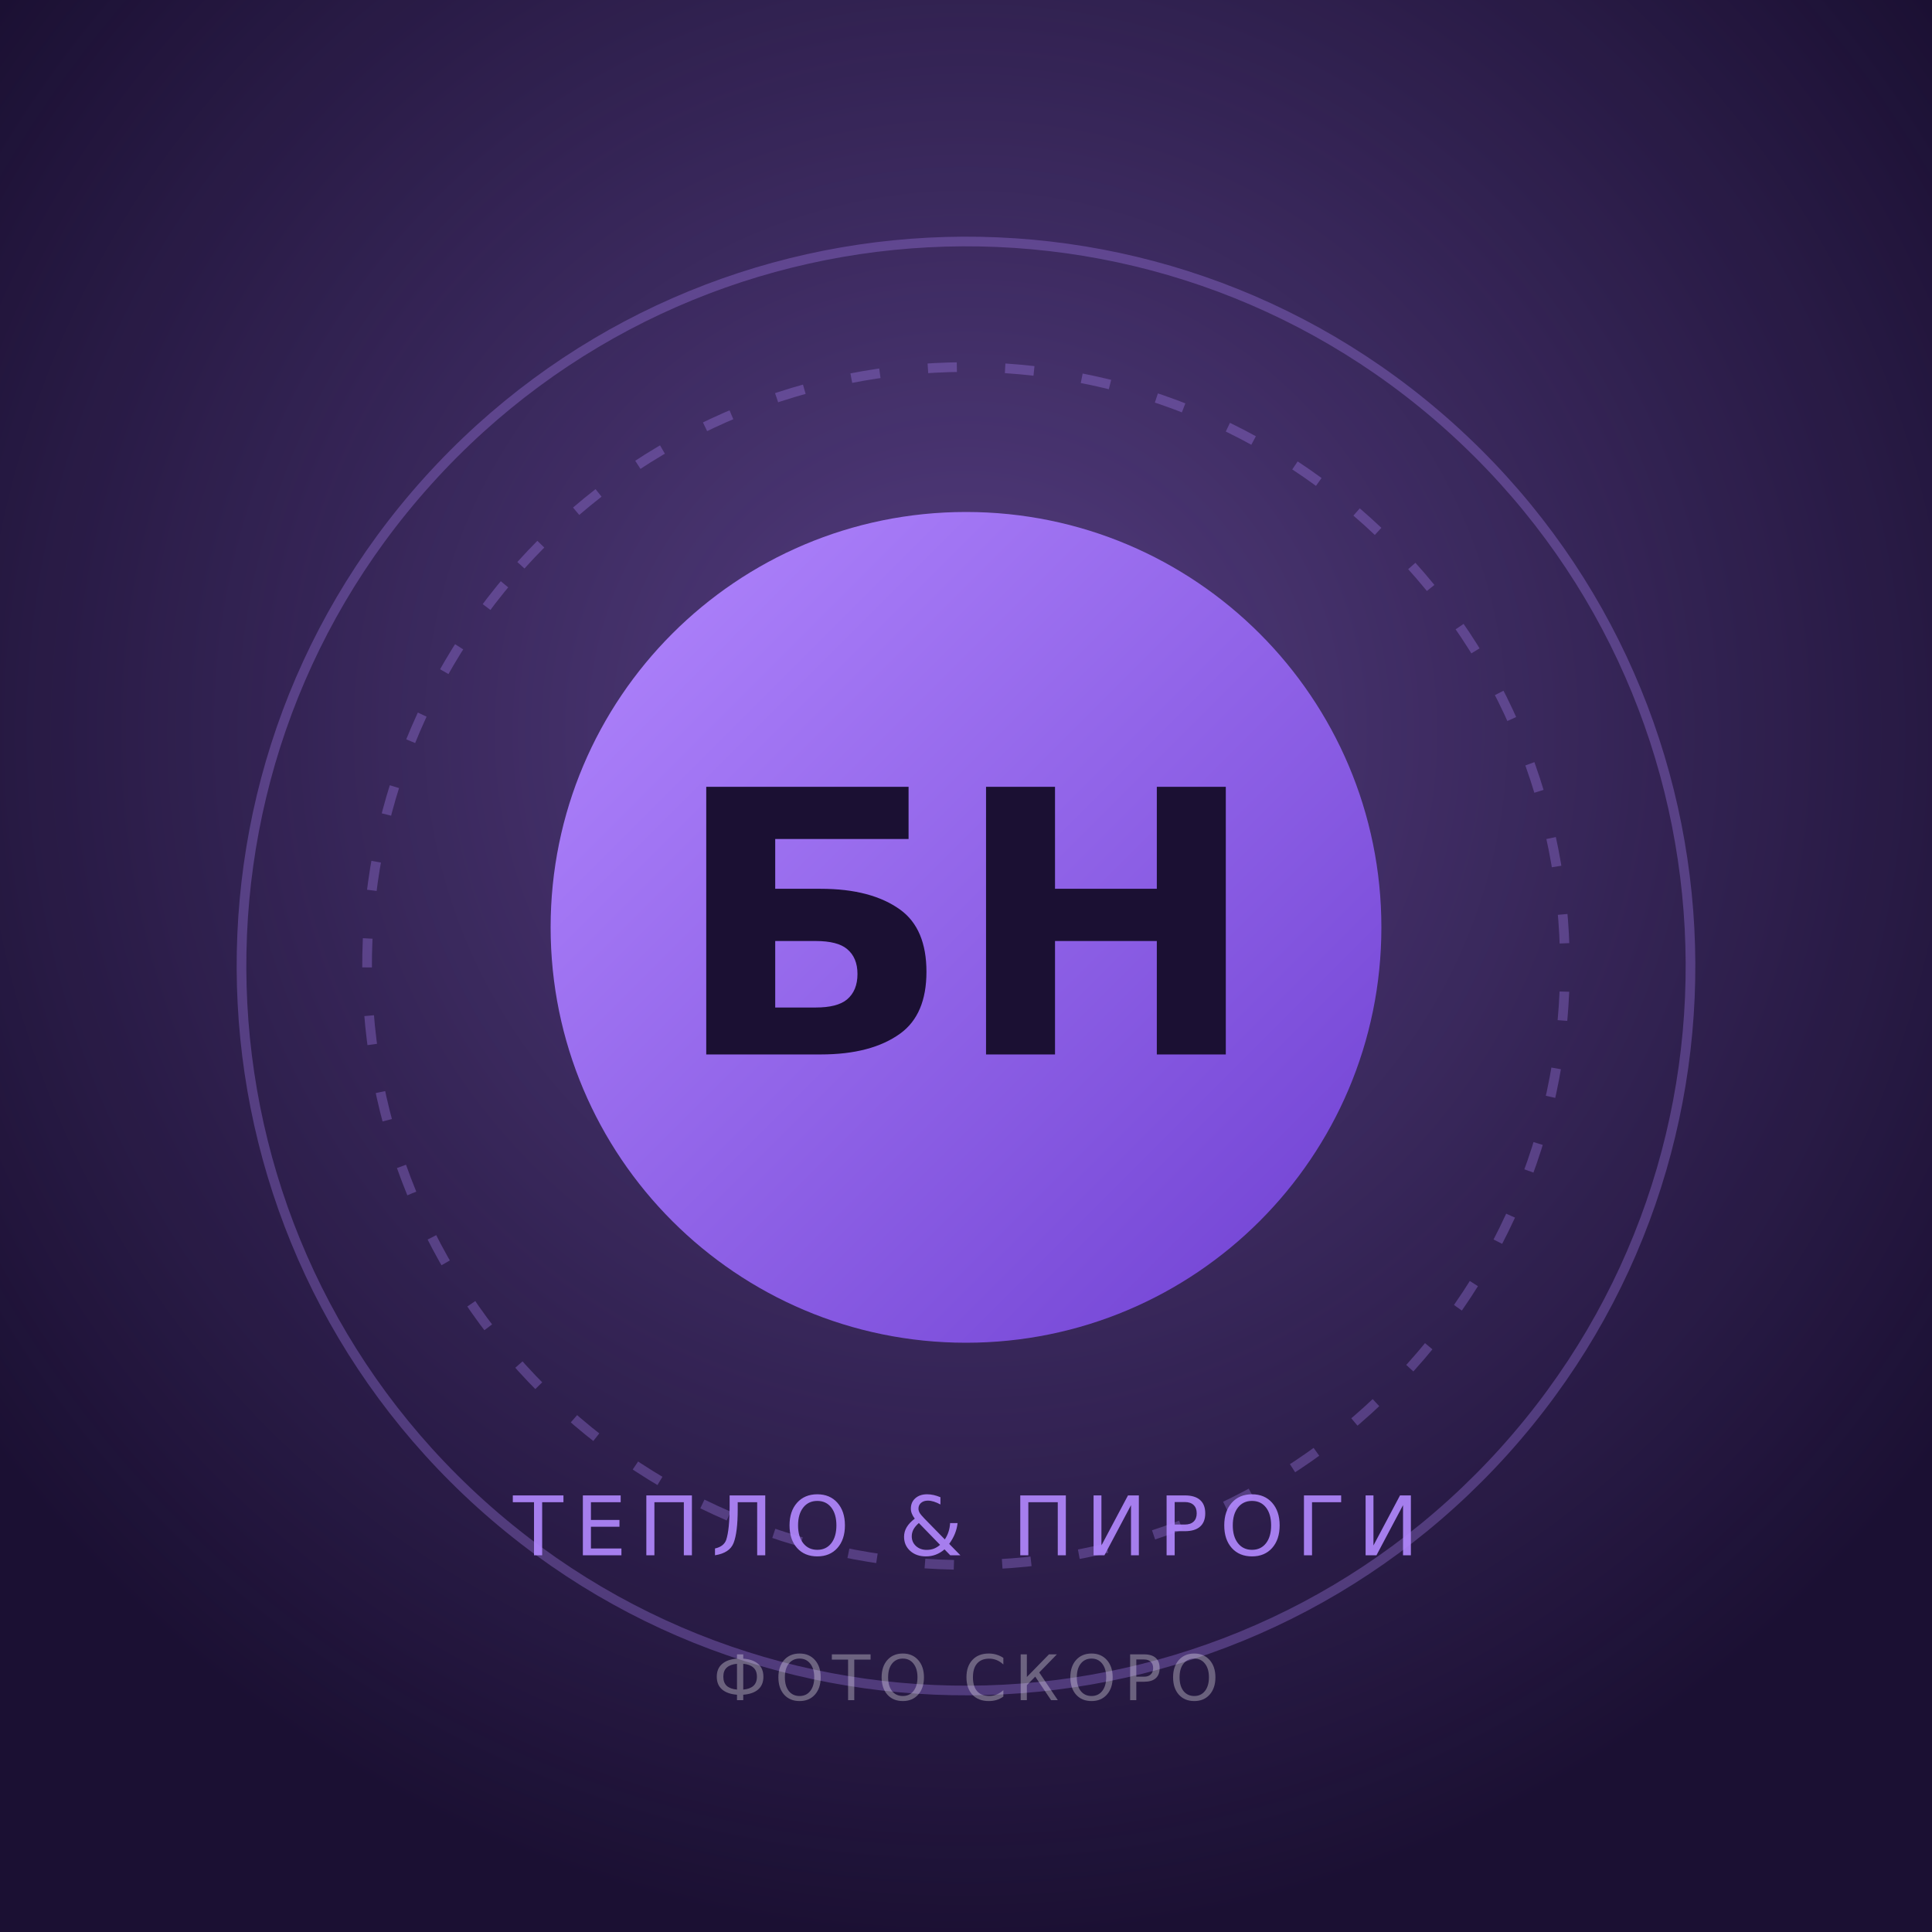
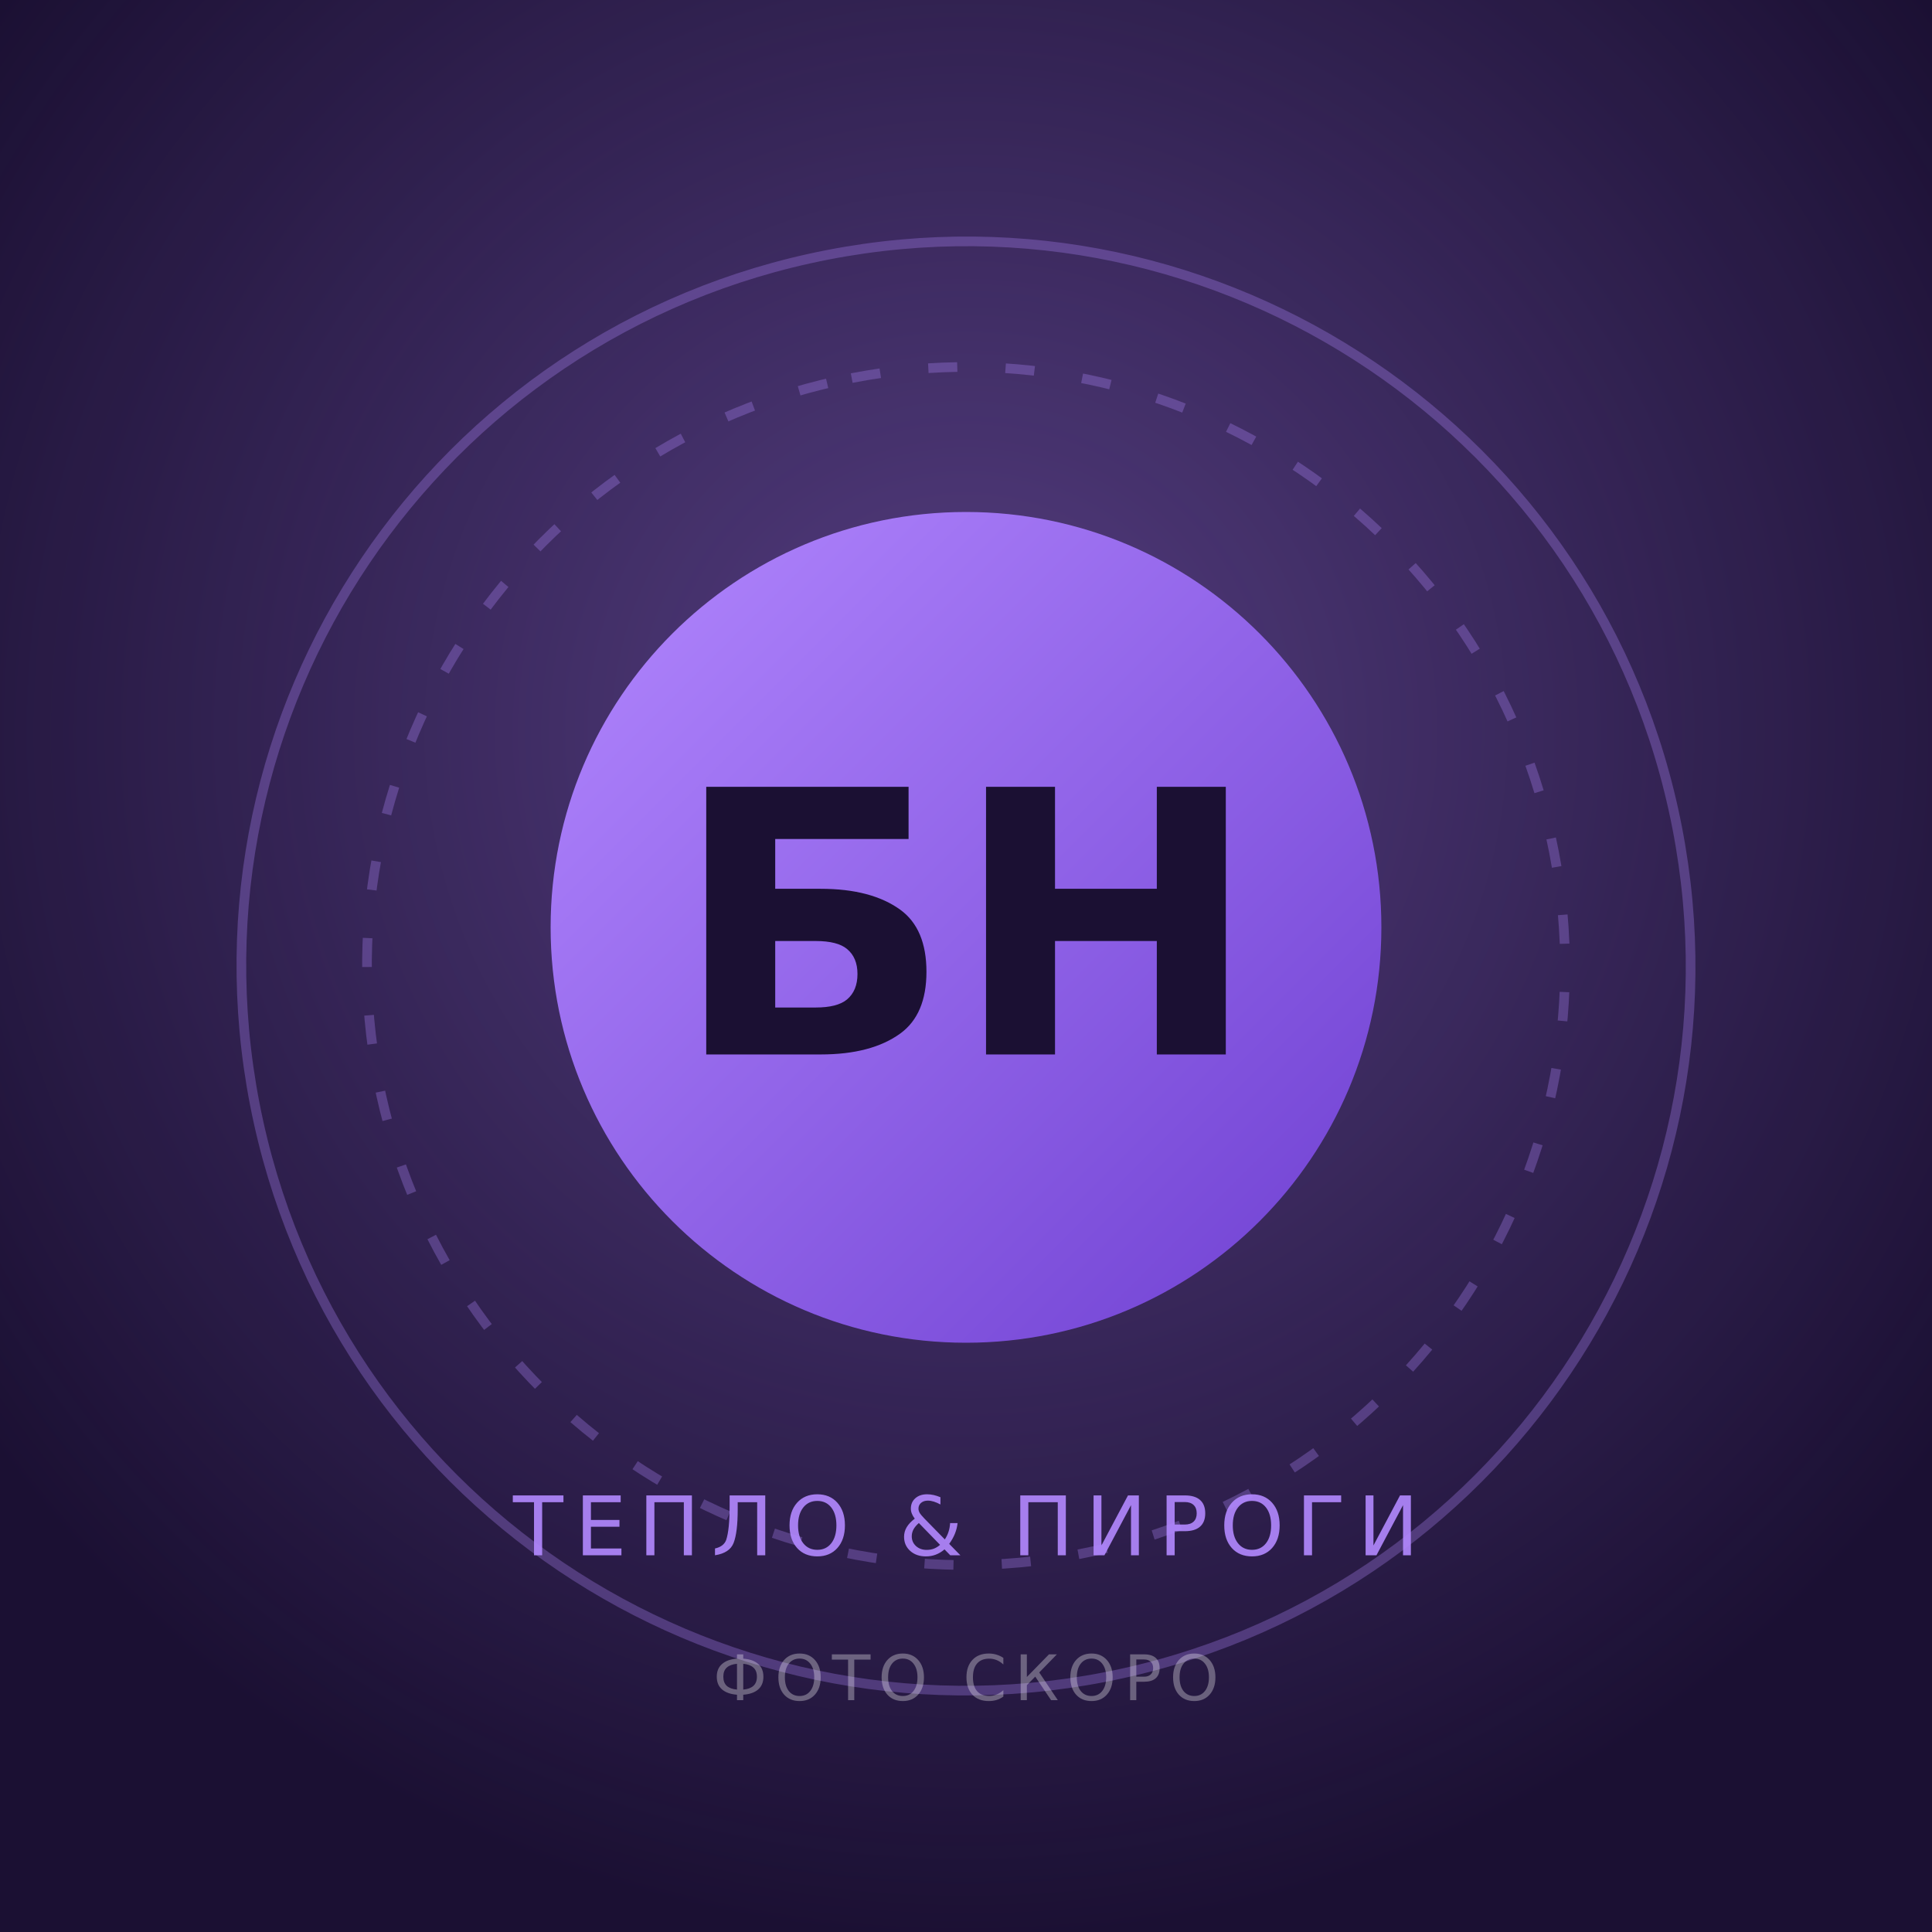
<svg xmlns="http://www.w3.org/2000/svg" viewBox="0 0 400 400" width="400" height="400" role="img" aria-label="Баба Наталья Тихоновна — портрет">
  <defs>
    <linearGradient id="g" x1="0" y1="0" x2="1" y2="1">
      <stop offset="0%" stop-color="#B388FF" />
      <stop offset="100%" stop-color="#6E3FD1" />
    </linearGradient>
    <radialGradient id="glow" cx="50%" cy="38%" r="62%">
      <stop offset="0%" stop-color="#B388FF" stop-opacity=".38" />
      <stop offset="100%" stop-color="#B388FF" stop-opacity="0" />
    </radialGradient>
  </defs>
  <rect width="400" height="400" fill="#1B1033" />
  <rect width="400" height="400" fill="url(#glow)" />
-   <g transform="rotate(222 200 200)" opacity=".30" fill="none" stroke="#B388FF" stroke-width="2">
+   <g transform="rotate(259 200 200)" opacity=".30" fill="none" stroke="#B388FF" stroke-width="2">
    <circle cx="200" cy="200" r="150" />
    <circle cx="200" cy="200" r="124" stroke-dasharray="6 10" />
  </g>
  <circle cx="200" cy="192" r="86" fill="url(#g)" />
  <text x="200" y="192" text-anchor="middle" dominant-baseline="central" font-family="Syne,Verdana,DejaVu Sans,sans-serif" font-size="76" font-weight="800" fill="#1B1033">БН</text>
  <text x="200" y="322" text-anchor="middle" font-family="Verdana,DejaVu Sans,sans-serif" font-size="17" letter-spacing="2.4" fill="#B388FF" opacity=".9">ТЕПЛО &amp; ПИРОГИ</text>
  <text x="200" y="352" text-anchor="middle" font-family="Verdana,DejaVu Sans,sans-serif" font-size="13" letter-spacing="1.6" fill="#ffffff" opacity=".32">ФОТО СКОРО</text>
</svg>
